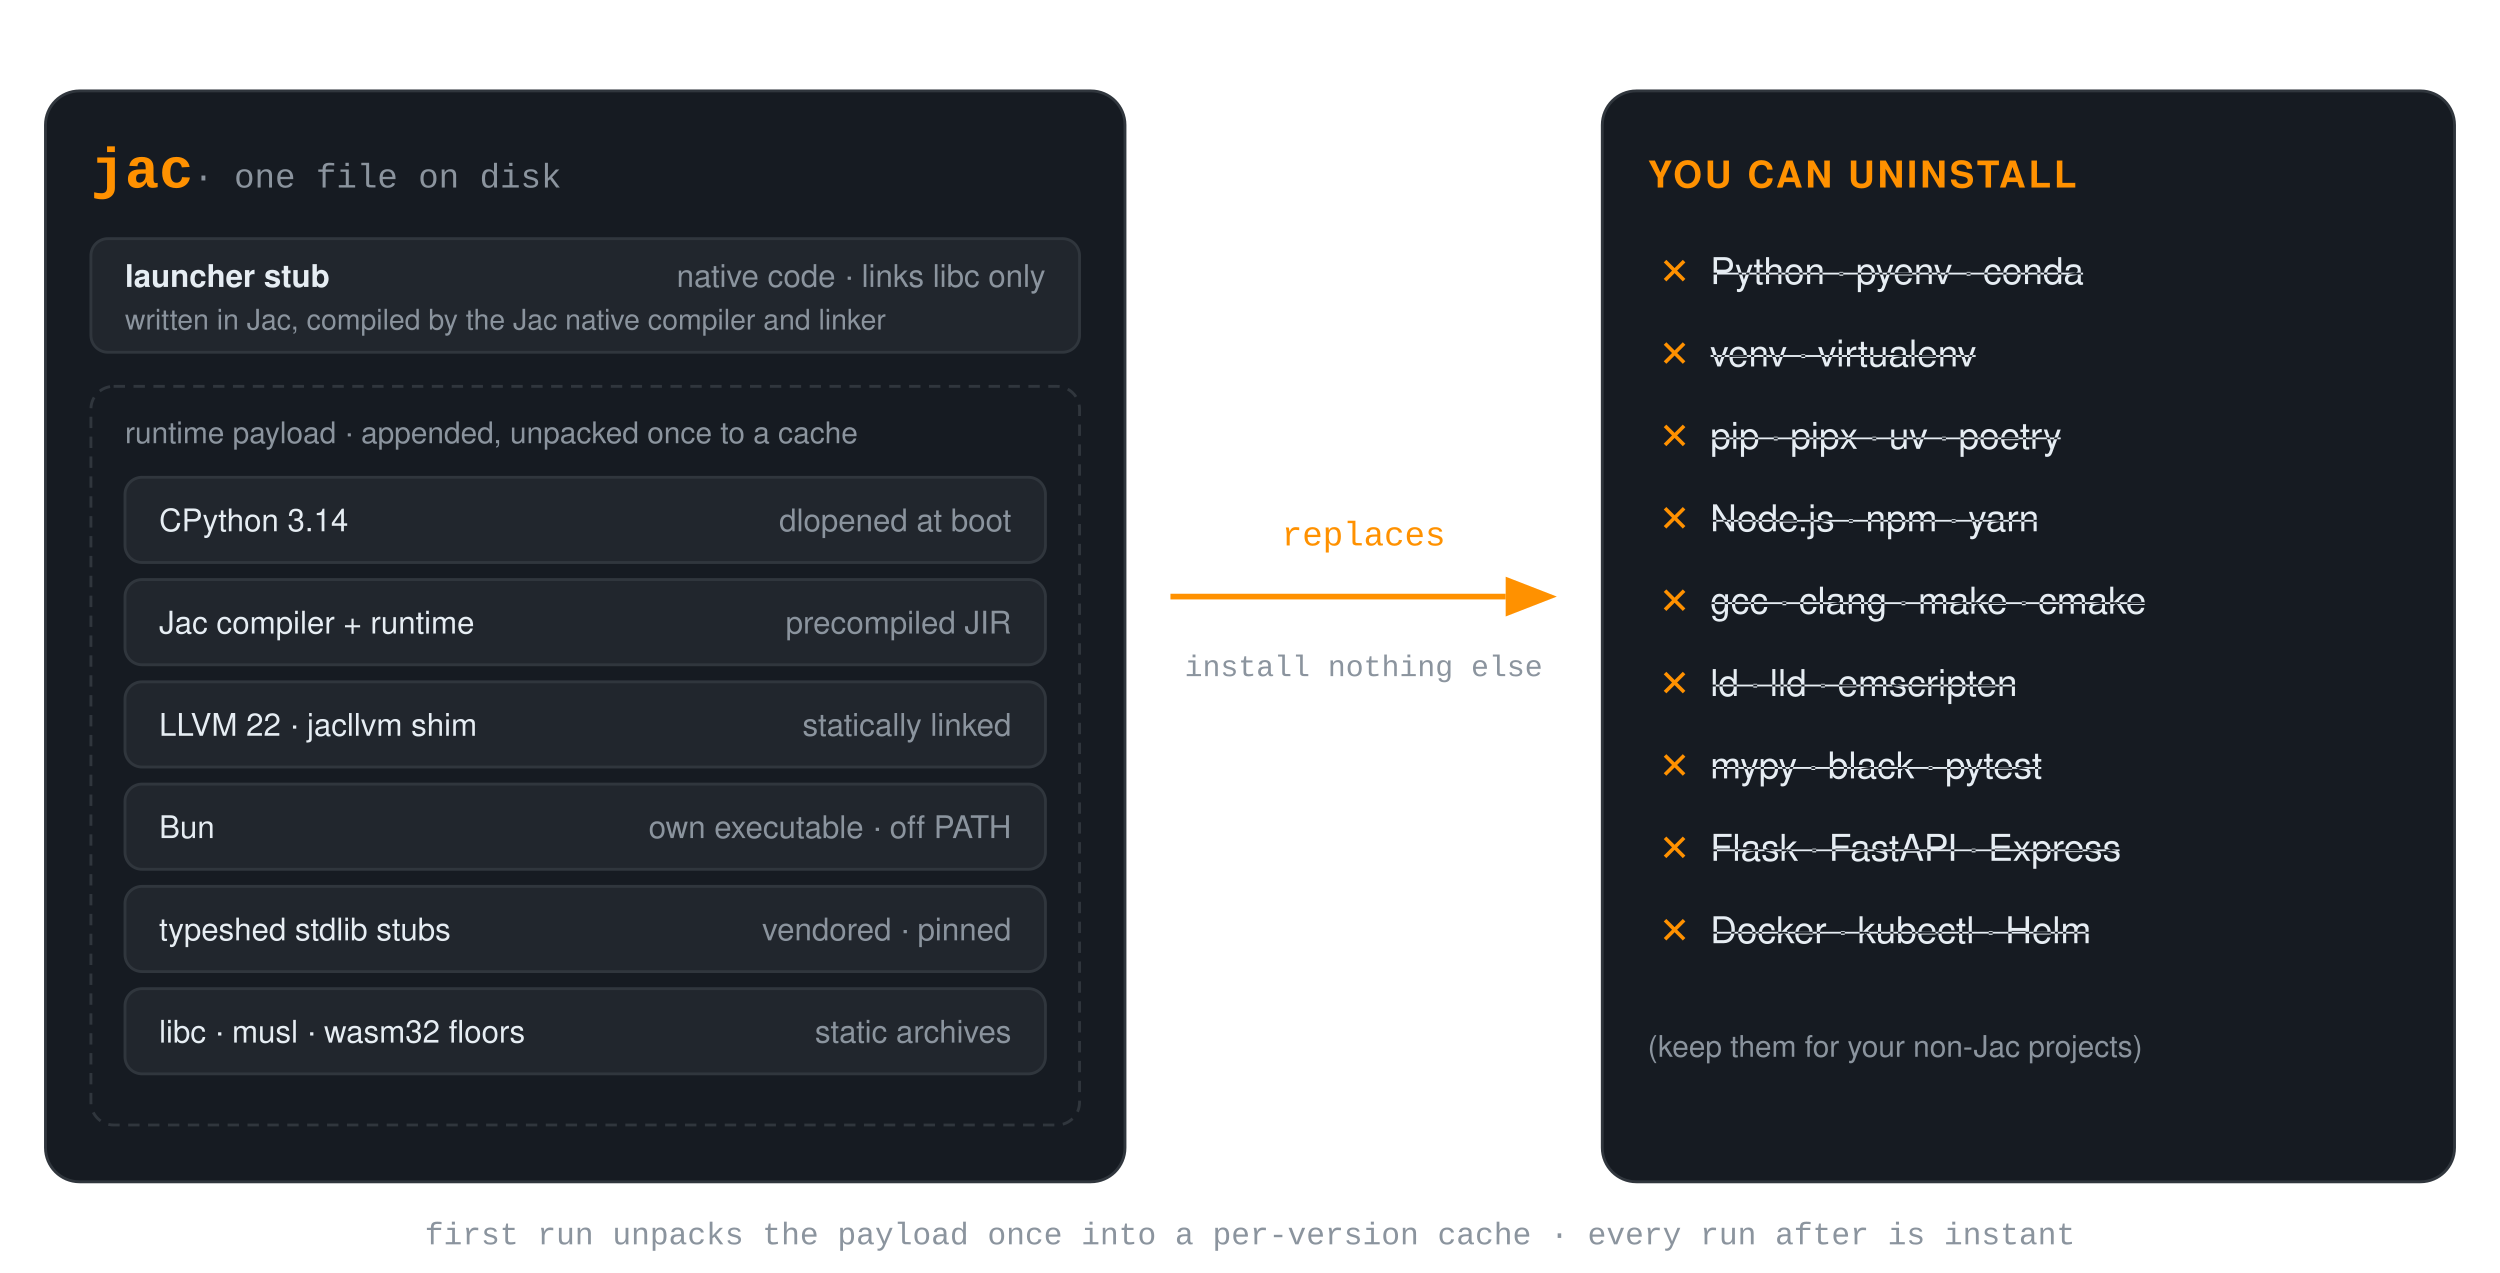
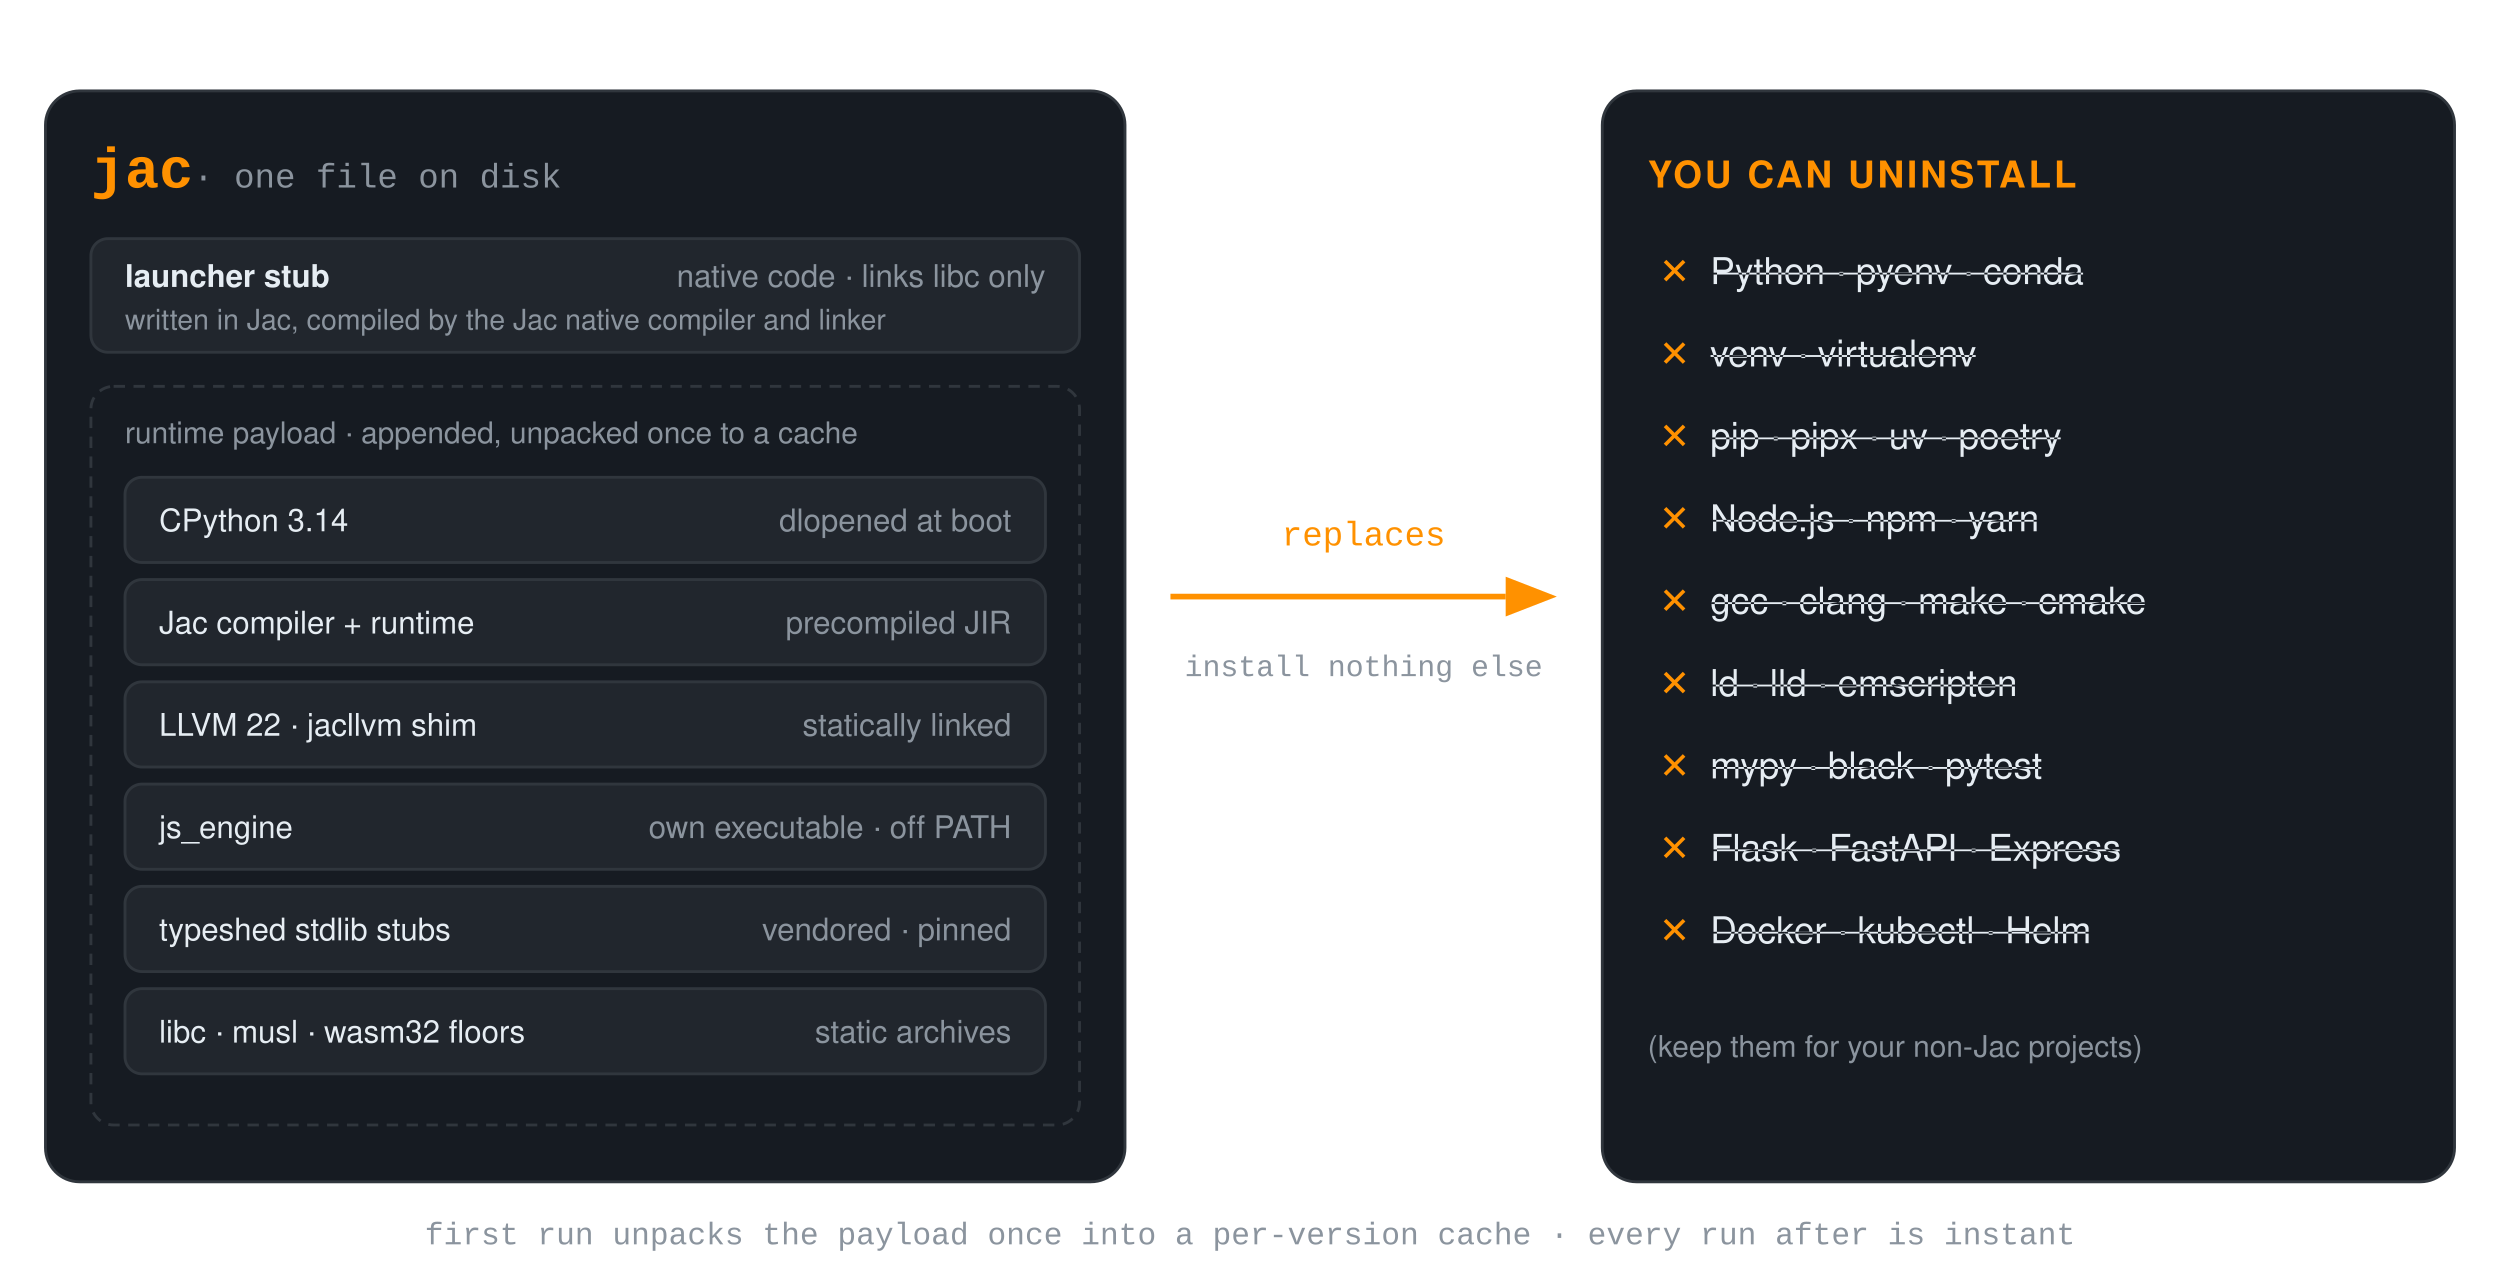
- <svg xmlns="http://www.w3.org/2000/svg" width="880" height="448" viewBox="0 0 880 448" role="img" aria-label="Anatomy of the jac binary: a native launcher stub with a runtime payload appended to it, carrying a private CPython, the precompiled Jac compiler and runtime, a statically linked LLVM, the Bun executable, vendored typeshed stubs, and static libc archives; it replaces the whole development toolchain">
+ <svg xmlns="http://www.w3.org/2000/svg" width="880" height="448" viewBox="0 0 880 448" role="img" aria-label="Anatomy of the jac binary: a native launcher stub with a runtime payload appended to it, carrying a private CPython, the precompiled Jac compiler and runtime, a statically linked LLVM, the js_engine executable, vendored typeshed stubs, and static libc archives; it replaces the whole development toolchain">
  <style>
    .sans { font-family: -apple-system, "Segoe UI", Helvetica, Arial, sans-serif; }
    .mono { font-family: "SFMono-Regular", Consolas, "Liberation Mono", Menlo, monospace; }
    .fg { fill: #e6edf3; }
    .dim { fill: #8b949e; }
    .acc { fill: #ff9100; }
  </style>
  <rect x="16" y="32" width="380" height="384" rx="12" fill="#161b22" stroke="#30363d" />
  <text class="mono acc" x="32" y="66" font-size="20" font-weight="bold">jac<tspan class="dim" font-size="12" font-weight="normal"> · one file on disk</tspan>
  </text>
  <rect x="32" y="84" width="348" height="40" rx="6" fill="#21262d" stroke="#30363d" />
  <text class="sans fg" x="44" y="101" font-size="11" font-weight="bold">launcher stub</text>
  <text class="sans dim" x="368" y="101" font-size="11" text-anchor="end">native code · links libc only</text>
  <text class="sans dim" x="44" y="116" font-size="10">written in Jac, compiled by the Jac native compiler and linker</text>
  <rect x="32" y="136" width="348" height="260" rx="8" fill="none" stroke="#30363d" stroke-dasharray="4 3" />
  <text class="sans dim" x="44" y="156" font-size="10.5">runtime payload · appended, unpacked once to a cache</text>
  <g font-size="11" class="sans">
    <rect x="44" y="168" width="324" height="30" rx="6" fill="#21262d" stroke="#30363d" />
    <text class="fg" x="56" y="187">CPython 3.14</text>
    <text class="dim" x="356" y="187" text-anchor="end">dlopened at boot</text>
    <rect x="44" y="204" width="324" height="30" rx="6" fill="#21262d" stroke="#30363d" />
    <text class="fg" x="56" y="223">Jac compiler + runtime</text>
    <text class="dim" x="356" y="223" text-anchor="end">precompiled JIR</text>
    <rect x="44" y="240" width="324" height="30" rx="6" fill="#21262d" stroke="#30363d" />
    <text class="fg" x="56" y="259">LLVM 22 · jacllvm shim</text>
    <text class="dim" x="356" y="259" text-anchor="end">statically linked</text>
    <rect x="44" y="276" width="324" height="30" rx="6" fill="#21262d" stroke="#30363d" />
-     <text class="fg" x="56" y="295">Bun</text>
+     <text class="fg" x="56" y="295">js_engine</text>
    <text class="dim" x="356" y="295" text-anchor="end">own executable · off PATH</text>
    <rect x="44" y="312" width="324" height="30" rx="6" fill="#21262d" stroke="#30363d" />
    <text class="fg" x="56" y="331">typeshed stdlib stubs</text>
    <text class="dim" x="356" y="331" text-anchor="end">vendored · pinned</text>
    <rect x="44" y="348" width="324" height="30" rx="6" fill="#21262d" stroke="#30363d" />
    <text class="fg" x="56" y="367">libc · musl · wasm32 floors</text>
    <text class="dim" x="356" y="367" text-anchor="end">static archives</text>
  </g>
  <text class="mono acc" x="480" y="192" font-size="12" text-anchor="middle">replaces</text>
  <line x1="412" y1="210" x2="530" y2="210" stroke="#ff9100" stroke-width="2" />
  <path d="M530,203 L548,210 L530,217 Z" fill="#ff9100" />
  <text class="mono dim" x="480" y="238" font-size="10.5" text-anchor="middle">install nothing else</text>
  <rect x="564" y="32" width="300" height="384" rx="12" fill="#161b22" stroke="#30363d" />
  <text class="sans acc" x="580" y="66" font-size="13" font-weight="bold" letter-spacing="1">YOU CAN UNINSTALL</text>
  <g font-size="13" class="sans">
    <text class="acc" x="584" y="100">✕</text>
    <text class="fg" x="602" y="100" text-decoration="line-through">Python · pyenv · conda</text>
    <text class="acc" x="584" y="129">✕</text>
    <text class="fg" x="602" y="129" text-decoration="line-through">venv · virtualenv</text>
    <text class="acc" x="584" y="158">✕</text>
    <text class="fg" x="602" y="158" text-decoration="line-through">pip · pipx · uv · poetry</text>
    <text class="acc" x="584" y="187">✕</text>
    <text class="fg" x="602" y="187" text-decoration="line-through">Node.js · npm · yarn</text>
    <text class="acc" x="584" y="216">✕</text>
    <text class="fg" x="602" y="216" text-decoration="line-through">gcc · clang · make · cmake</text>
    <text class="acc" x="584" y="245">✕</text>
    <text class="fg" x="602" y="245" text-decoration="line-through">ld · lld · emscripten</text>
    <text class="acc" x="584" y="274">✕</text>
    <text class="fg" x="602" y="274" text-decoration="line-through">mypy · black · pytest</text>
    <text class="acc" x="584" y="303">✕</text>
    <text class="fg" x="602" y="303" text-decoration="line-through">Flask · FastAPI · Express</text>
    <text class="acc" x="584" y="332">✕</text>
    <text class="fg" x="602" y="332" text-decoration="line-through">Docker · kubectl · Helm</text>
  </g>
  <text class="sans dim" x="580" y="372" font-size="10.5">(keep them for your non-Jac projects)</text>
  <text class="mono dim" x="440" y="438" font-size="11" text-anchor="middle">first run unpacks the payload once into a per-version cache · every run after is instant</text>
</svg>
